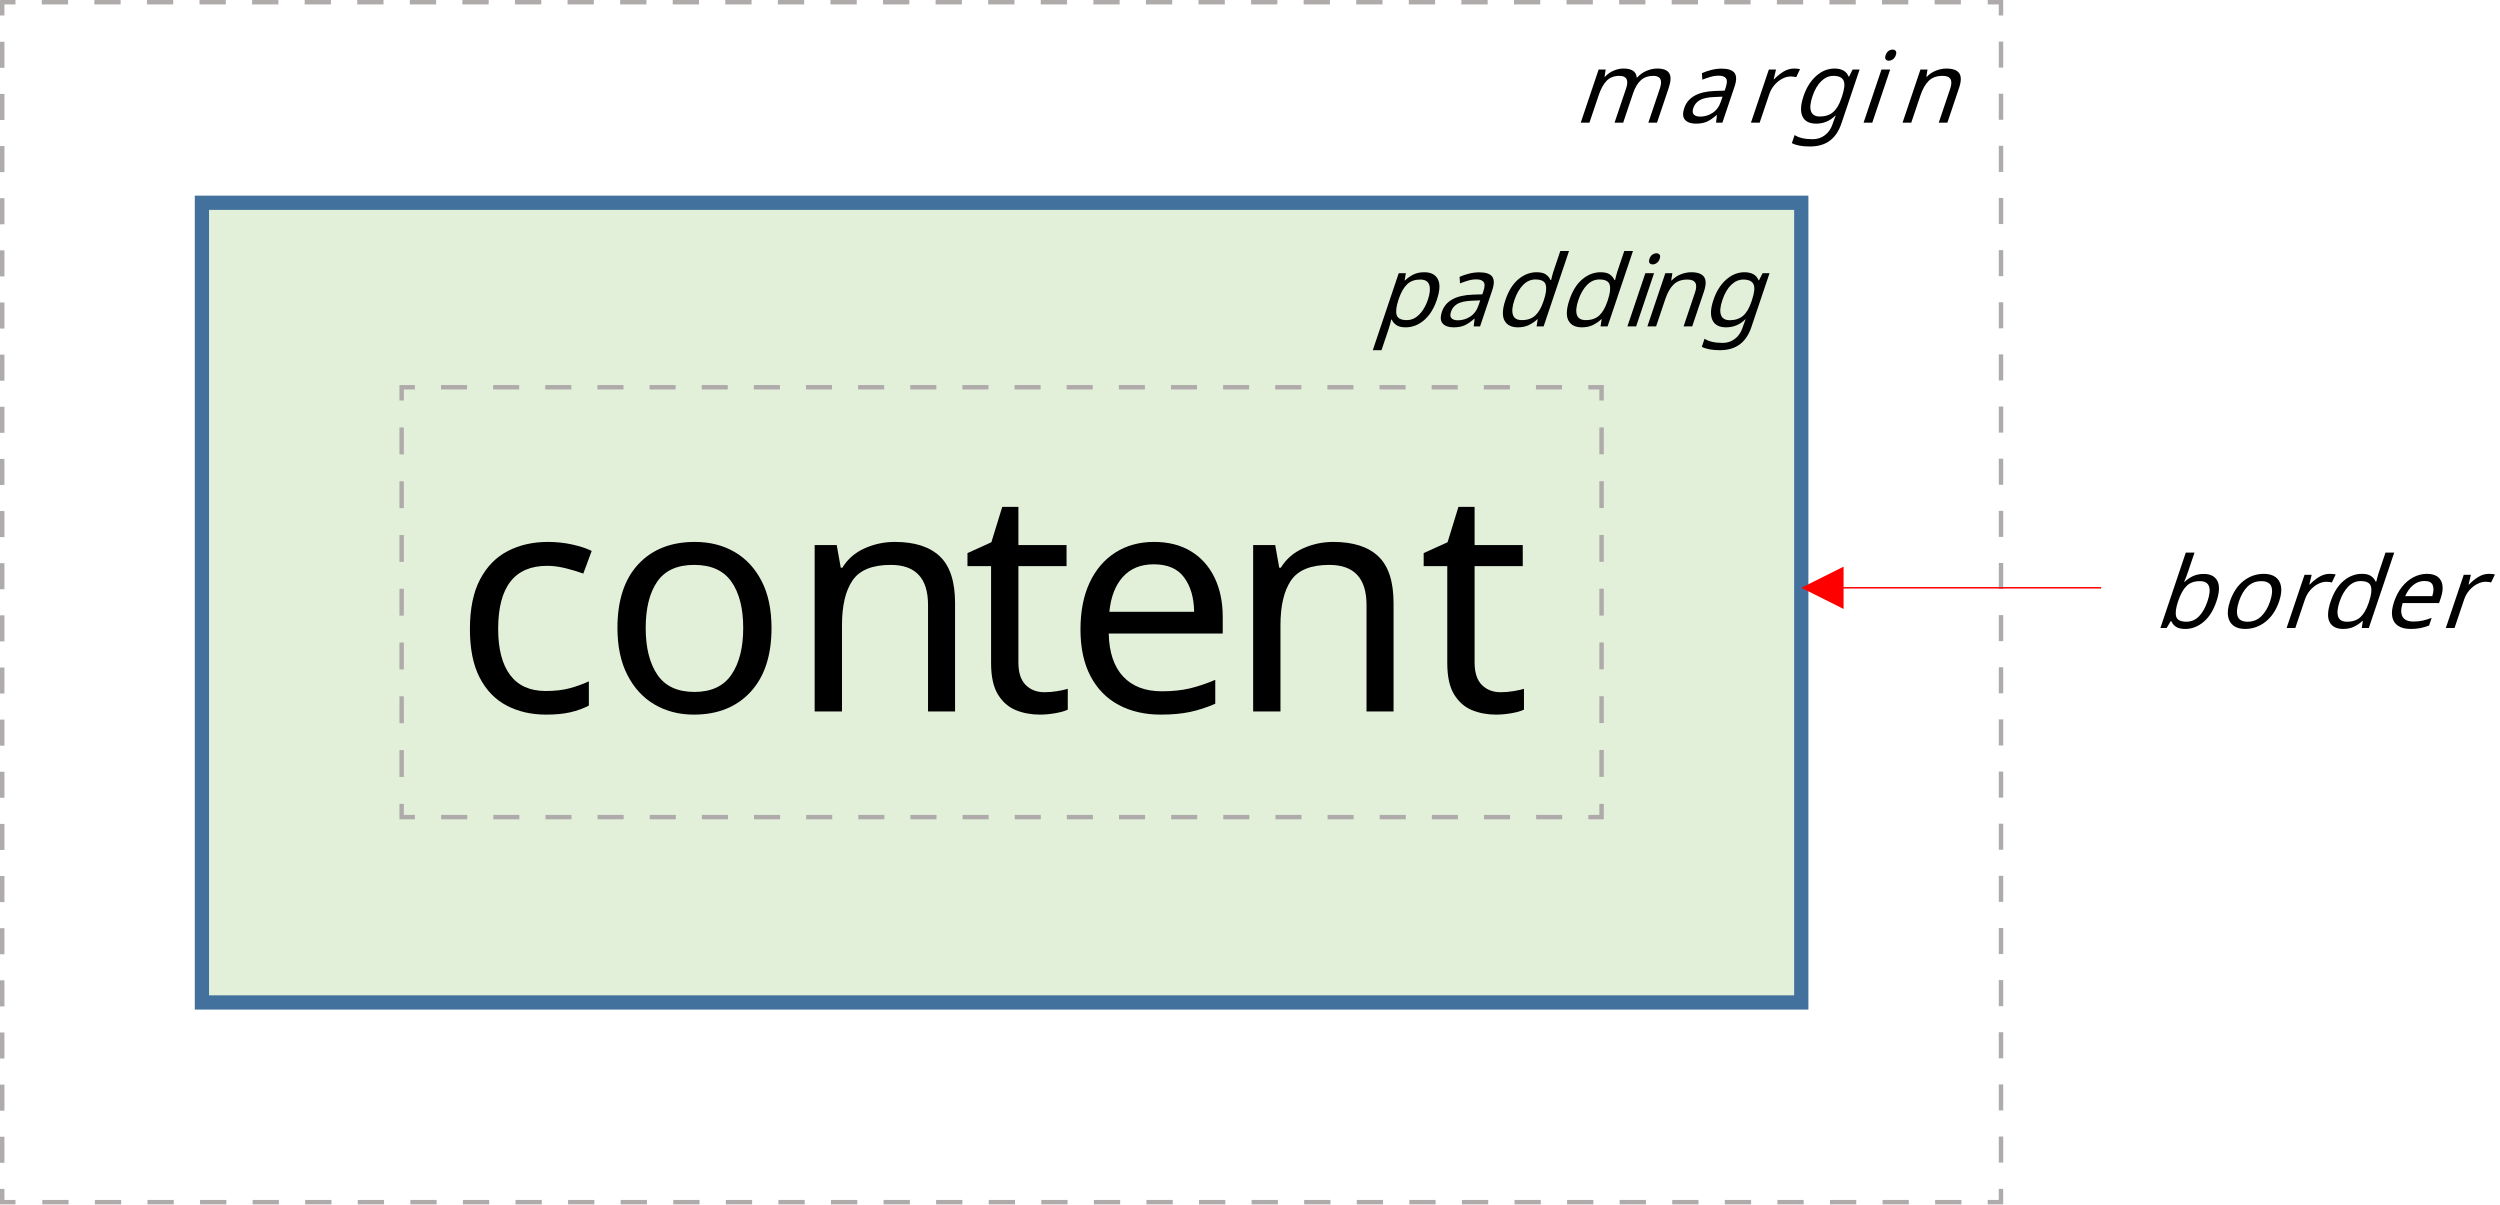
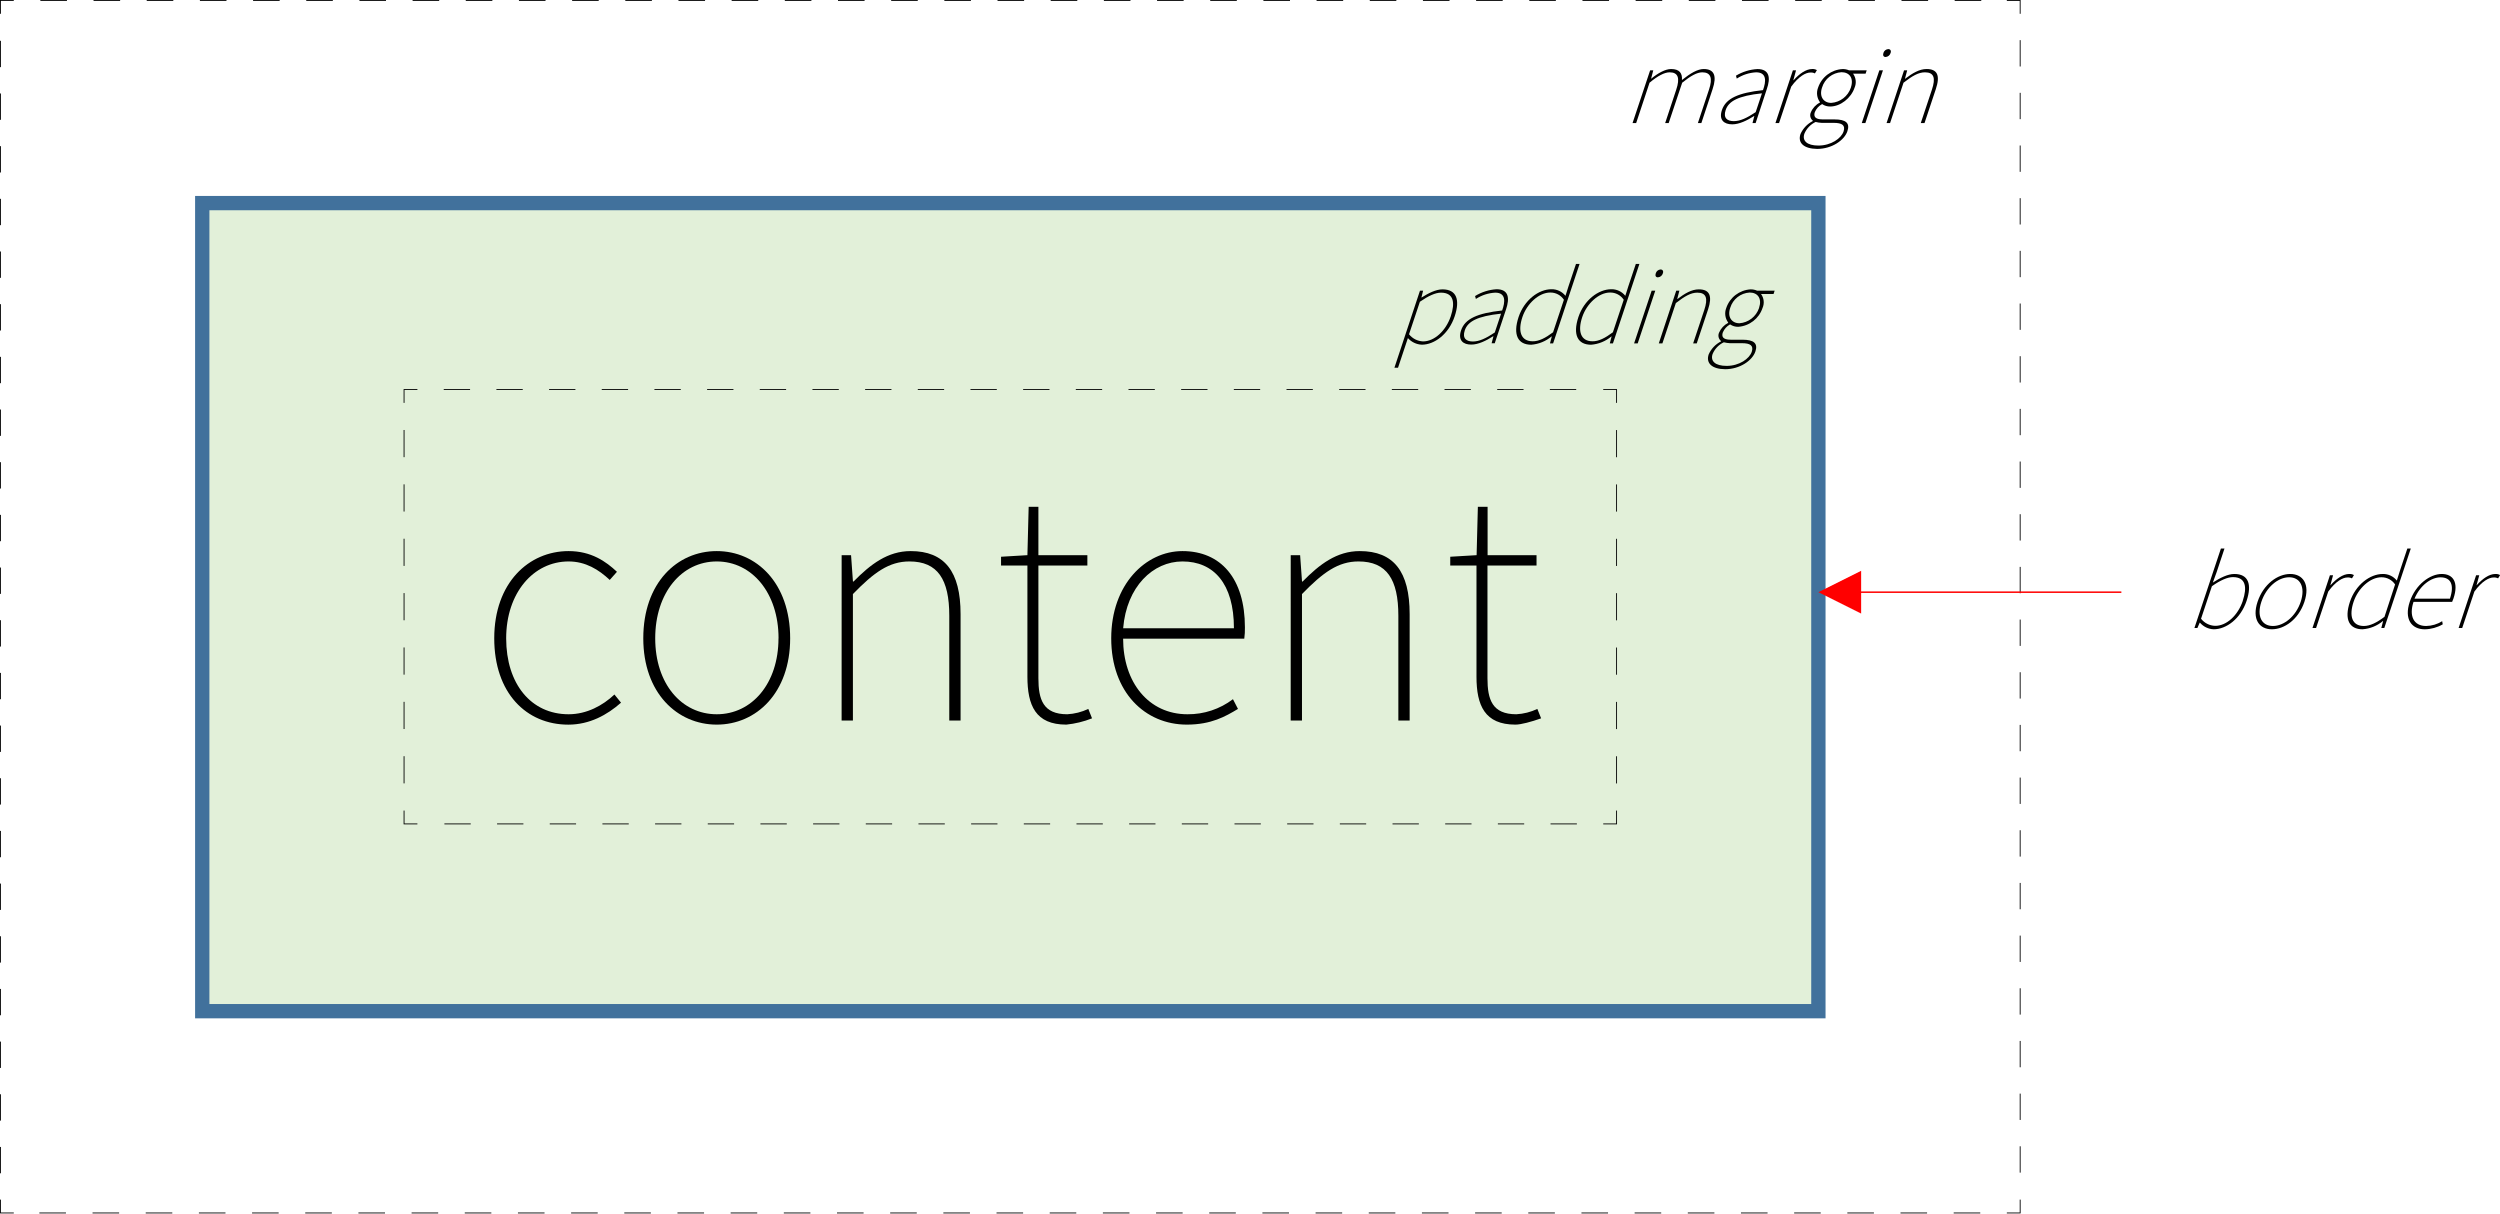
- <svg xmlns="http://www.w3.org/2000/svg" id="图层_1" data-name="图层 1" viewBox="0 0 800.71 385.74">
+ <svg xmlns="http://www.w3.org/2000/svg" id="图层_1" data-name="图层 1" viewBox="0 0 796.42 386.55">
  <defs>
-     <style>.cls-1,.cls-2,.cls-28,.cls-3,.cls-5,.cls-6,.cls-7,.cls-8{fill:none;}.cls-1,.cls-2,.cls-3,.cls-6,.cls-7,.cls-8{stroke:#afabab;stroke-width:1.42px;}.cls-1,.cls-2,.cls-28,.cls-3,.cls-5{stroke-miterlimit:8;}.cls-2{stroke-dasharray:8.42 8.42;}.cls-3{stroke-dasharray:8.35 8.35;}.cls-4{fill:#e2f0d9;}.cls-29,.cls-4{fill-rule:evenodd;}.cls-5{stroke:#41719c;stroke-width:4.56px;}.cls-6,.cls-7,.cls-8{stroke-miterlimit:10;}.cls-7{stroke-dasharray:8.35 8.35;}.cls-8{stroke-dasharray:8.61 8.61;}.cls-9{font-size:99.47px;}.cls-13,.cls-17,.cls-23,.cls-9{font-family:SourceHanSansCN-ExtraLight-GBpc-EUC-H, Source Han Sans CN;}.cls-10{letter-spacing:-0.02em;}.cls-11{letter-spacing:-0.01em;}.cls-12{letter-spacing:0em;}.cls-13,.cls-17,.cls-23{font-size:33.43px;}.cls-14{letter-spacing:0.01em;}.cls-15{letter-spacing:0.03em;}.cls-16{letter-spacing:0.03em;}.cls-17{letter-spacing:0.15em;}.cls-18{letter-spacing:0.15em;}.cls-19{letter-spacing:0.13em;}.cls-20{letter-spacing:0.14em;}.cls-21{letter-spacing:0.15em;}.cls-22{letter-spacing:0em;}.cls-23{letter-spacing:0.05em;}.cls-24{letter-spacing:0.05em;}.cls-25{letter-spacing:0.04em;}.cls-26{letter-spacing:0.05em;}.cls-27{letter-spacing:0em;}.cls-28{stroke:red;stroke-width:0.48px;}.cls-29{fill:red;}</style>
+     <style>.cls-1,.cls-2,.cls-3,.cls-5,.cls-6,.cls-7,.cls-8,.cls-9{fill:none;}.cls-1,.cls-2,.cls-3,.cls-6,.cls-7,.cls-8{stroke:#000;stroke-width:0.28px;}.cls-1,.cls-2,.cls-3,.cls-5,.cls-9{stroke-miterlimit:8;}.cls-2{stroke-dasharray:8.47 8.47;}.cls-3{stroke-dasharray:8.39 8.39;}.cls-4{fill:#e2f0d9;}.cls-10,.cls-4{fill-rule:evenodd;}.cls-5{stroke:#41719c;stroke-width:4.56px;}.cls-6,.cls-7,.cls-8{stroke-miterlimit:10;}.cls-7{stroke-dasharray:8.39 8.39;}.cls-8{stroke-dasharray:8.66 8.66;}.cls-9{stroke:red;stroke-width:0.48px;}.cls-10{fill:red;}</style>
  </defs>
-   <polyline class="cls-1" points="0.71 4.96 0.71 0.71 4.96 0.71" />
-   <line class="cls-2" x1="13.38" y1="0.71" x2="632.42" y2="0.71" />
-   <polyline class="cls-1" points="636.63 0.71 640.88 0.71 640.88 4.96" />
-   <line class="cls-3" x1="640.89" y1="13.31" x2="640.89" y2="376.6" />
-   <polyline class="cls-1" points="640.88 380.78 640.88 385.03 636.63 385.03" />
-   <line class="cls-2" x1="628.21" y1="385.03" x2="9.17" y2="385.03" />
-   <polyline class="cls-1" points="4.96 385.03 0.71 385.03 0.71 380.78" />
-   <line class="cls-3" x1="0.71" y1="372.43" x2="0.71" y2="9.14" />
-   <polygon class="cls-4" points="64.67 64.94 576.92 64.94 576.92 321.07 64.67 321.07 64.67 64.94 64.67 64.94" />
-   <polygon class="cls-5" points="64.67 64.94 576.92 64.94 576.92 321.07 64.67 321.07 64.67 64.94 64.67 64.94" />
-   <polyline class="cls-6" points="128.64 128.28 128.64 124.03 132.89 124.03" />
-   <line class="cls-7" x1="141.24" y1="124.03" x2="504.53" y2="124.03" />
-   <polyline class="cls-6" points="508.71 124.03 512.96 124.03 512.96 128.28" />
-   <line class="cls-8" x1="512.96" y1="136.89" x2="512.96" y2="253.15" />
-   <polyline class="cls-6" points="512.96 257.46 512.96 261.71 508.71 261.71" />
-   <line class="cls-7" x1="500.35" y1="261.71" x2="137.06" y2="261.71" />
-   <polyline class="cls-6" points="132.89 261.71 128.64 261.71 128.64 257.46" />
-   <line class="cls-8" x1="128.64" y1="248.85" x2="128.64" y2="132.59" />
-   <text class="cls-9" transform="translate(145.04 227.88)">
-     <tspan class="cls-10">c</tspan>
-     <tspan x="47.25" y="0">on</tspan>
-     <tspan class="cls-11" x="163.23" y="0">t</tspan>
-     <tspan class="cls-12" x="195.55" y="0">e</tspan>
-     <tspan x="247.87" y="0">nt</tspan>
-   </text>
-   <text class="cls-13" transform="matrix(0.95, 0, -0.32, 0.95, 439.55, 104.53)">
-     <tspan class="cls-14">p</tspan>
-     <tspan class="cls-15" x="20.26" y="0">addi</tspan>
-     <tspan class="cls-16" x="89.88" y="0">n</tspan>
-     <tspan x="110.14" y="0">g</tspan>
-   </text>
-   <text class="cls-17" transform="matrix(0.95, 0, -0.32, 0.95, 503.58, 39.29)">m<tspan class="cls-18" x="34.56" y="0">a</tspan>
-     <tspan class="cls-19" x="57.39" y="0">r</tspan>
-     <tspan class="cls-20" x="73.1" y="0">g</tspan>
-     <tspan class="cls-21" x="95.36" y="0">i</tspan>
-     <tspan class="cls-22" x="108.5" y="0">n</tspan>
-   </text>
-   <text class="cls-23" transform="matrix(0.95, 0, -0.32, 0.95, 689.24, 201.13)">b<tspan class="cls-24" x="21.43" y="0">o</tspan>
-     <tspan class="cls-25" x="42.55" y="0">r</tspan>
-     <tspan class="cls-24" x="55.39" y="0">d</tspan>
-     <tspan class="cls-26" x="76.81" y="0">e</tspan>
-     <tspan class="cls-27" x="96.23" y="0">r</tspan>
-   </text>
-   <line class="cls-28" x1="672.96" y1="188.26" x2="588.21" y2="188.26" />
-   <polygon class="cls-29" points="590.47 181.49 576.92 188.26 590.47 195.04 590.47 181.49 590.47 181.49" />
+   <polyline class="cls-1" points="0.14 4.39 0.14 0.14 4.39 0.14" />
+   <line class="cls-2" x1="12.86" y1="0.14" x2="635.08" y2="0.14" />
+   <polyline class="cls-1" points="639.31 0.14 643.56 0.14 643.56 4.39" />
+   <line class="cls-3" x1="643.56" y1="12.79" x2="643.56" y2="377.96" />
+   <polyline class="cls-1" points="643.56 382.16 643.56 386.41 639.31 386.41" />
+   <line class="cls-2" x1="630.85" y1="386.41" x2="8.63" y2="386.41" />
+   <polyline class="cls-1" points="4.39 386.41 0.14 386.41 0.14 382.16" />
+   <line class="cls-3" x1="0.14" y1="373.77" x2="0.14" y2="8.59" />
+   <polygon class="cls-4" points="64.43 64.7 579.28 64.7 579.28 322.13 64.43 322.13 64.43 64.7 64.43 64.7" />
+   <polygon class="cls-5" points="64.43 64.7 579.28 64.7 579.28 322.13 64.43 322.13 64.43 64.7 64.43 64.7" />
+   <polyline class="cls-6" points="128.72 128.34 128.72 124.09 132.97 124.09" />
+   <line class="cls-7" x1="141.36" y1="124.09" x2="506.54" y2="124.09" />
+   <polyline class="cls-6" points="510.74 124.09 514.99 124.09 514.99 128.34" />
+   <line class="cls-8" x1="514.99" y1="137" x2="514.99" y2="253.89" />
+   <polyline class="cls-6" points="514.99 258.22 514.99 262.47 510.74 262.47" />
+   <line class="cls-7" x1="502.34" y1="262.47" x2="137.17" y2="262.47" />
+   <polyline class="cls-6" points="132.97 262.47 128.72 262.47 128.72 258.22" />
+   <line class="cls-8" x1="128.72" y1="249.56" x2="128.72" y2="132.67" />
+   <path d="M157.45,203.35c0-17.7,11-27.79,23.69-27.79,7.2,0,11.9,3.3,15.4,6.6l-2.3,2.59c-3.5-3.3-7.7-5.89-13.1-5.89-11.19,0-19.89,10-19.89,24.49s7.9,24.19,19.89,24.19c5.8,0,10.9-2.8,14.6-6.29l2.1,2.6c-4.4,3.89-10,7-16.8,7C167.65,230.84,157.45,220.75,157.45,203.35Z" />
+   <path d="M204.93,203.35c0-17.7,10.8-27.79,23.4-27.79s23.39,10.09,23.39,27.79c0,17.4-10.79,27.49-23.39,27.49S204.93,220.75,204.93,203.35Zm43.09,0c0-14.5-8.49-24.49-19.69-24.49s-19.6,10-19.6,24.49,8.4,24.19,19.6,24.19S248,217.75,248,203.35Z" />
+   <path d="M268.12,176.86h3l.6,8.39h.2c5.4-5.49,10.89-9.69,18.19-9.69,10.8,0,15.9,6.5,15.9,20.09v33.89h-3.6V196.15c0-11.6-3.7-17.29-12.7-17.29-6.5,0-11.3,3.5-18,10.39v40.29h-3.6Z" />
+   <path d="M327.3,215.55V180.16h-8.4v-2.8l8.4-.5.4-15.4h3.1v15.4h15.6v3.3H330.8v35.89c0,6.8,1.5,11.49,9.2,11.49a17.92,17.92,0,0,0,6.7-1.7l1.19,3a30.65,30.65,0,0,1-8.19,2C329.9,230.84,327.3,224.74,327.3,215.55Z" />
+   <path d="M354,203.35c0-17.2,11-27.79,22.7-27.79,12.19,0,19.89,8.69,19.89,24.29a23.61,23.61,0,0,1-.2,3.6H357.79c0,13.9,8.1,24.09,20.5,24.09a23.55,23.55,0,0,0,14.49-4.8l1.6,3.1c-4,2.4-8.5,5-16.29,5C364.79,230.84,354,220.55,354,203.35Zm39.09-3.2c0-14.3-6.5-21.29-16.39-21.29-9.4,0-17.8,8-18.9,21.29Z" />
+   <path d="M411.18,176.86h3l.6,8.39h.2c5.39-5.49,10.89-9.69,18.19-9.69,10.8,0,15.9,6.5,15.9,20.09v33.89h-3.6V196.15c0-11.6-3.7-17.29-12.7-17.29-6.5,0-11.3,3.5-18,10.39v40.29h-3.6Z" />
+   <path d="M470.36,215.55V180.16H462v-2.8l8.4-.5.4-15.4h3.1v15.4h15.59v3.3H473.86v35.89c0,6.8,1.5,11.49,9.2,11.49a17.87,17.87,0,0,0,6.69-1.7l1.2,3c-3.1,1.1-6.39,2-8.19,2C473,230.84,470.36,224.74,470.36,215.55Z" />
+   <path d="M452.36,92.59h1l-.54,2.17h.07c2.09-1.31,4.52-2.58,6.63-2.58,4.56,0,5.63,3.38,3.9,8.57-1.9,5.71-6.46,9.06-10.48,9.06a6.32,6.32,0,0,1-4.43-2.11l-1.05,3.16-2.09,6.28h-1.15Zm9.81,8.16c1.42-4.27,1-7.52-3.14-7.52-1.72,0-3.95,1-6.7,2.9l-3.46,10.36a6,6,0,0,0,4.48,2.27C456.92,108.76,460.6,105.44,462.17,100.75Z" />
+   <path d="M465.45,105.25c1.24-3.73,5.24-5.48,13.08-6.34,1-2.71,1.28-5.68-2.19-5.68a12.55,12.55,0,0,0-6.17,2l-.26-.92a14.74,14.74,0,0,1,6.84-2.17c3.95,0,4.19,2.93,3.05,6.34l-3.62,10.87h-1l.59-2.23h-.1c-2.19,1.4-4.71,2.65-6.94,2.65C466.16,109.81,464.38,108.44,465.45,105.25Zm10.74.67,2-6c-7.57.8-10.62,2.49-11.56,5.33-.86,2.58.54,3.54,2.58,3.54S473.36,107.8,476.19,105.92Z" />
+   <path d="M483.77,101c1.81-5.42,6.4-8.86,10.48-8.86a5.55,5.55,0,0,1,4.46,2.1l1-3.15,2.35-7h1.14l-8.43,25.31h-1l.59-2.23h-.07a11.42,11.42,0,0,1-6.49,2.65C483.59,109.81,481.88,106.72,483.77,101Zm11,4.81,3.44-10.32a5.12,5.12,0,0,0-4.36-2.3c-3.54,0-7.41,3.48-8.86,7.81-1.53,4.59-.46,7.72,3.27,7.72C490.19,108.76,492.3,107.7,494.76,105.85Z" />
+   <path d="M502.83,101c1.81-5.42,6.4-8.86,10.48-8.86a5.55,5.55,0,0,1,4.46,2.1l1-3.15,2.35-7h1.14l-8.43,25.31h-1l.58-2.23h-.06a11.42,11.42,0,0,1-6.49,2.65C502.65,109.81,500.94,106.72,502.83,101Zm11,4.81,3.44-10.32a5.12,5.12,0,0,0-4.37-2.3c-3.53,0-7.4,3.48-8.85,7.81-1.53,4.59-.46,7.72,3.26,7.72C509.25,108.76,511.35,107.7,513.82,105.85Z" />
+   <path d="M526.17,92.59h1.15l-5.6,16.8h-1.15Zm1.31-5.54A1.72,1.72,0,0,1,529,85.84c.64,0,1,.51.74,1.21a1.75,1.75,0,0,1-1.58,1.3C527.52,88.35,527.2,87.88,527.48,87.05Z" />
+   <path d="M534,92.59h1l-.7,2.68h.06c2.31-1.75,4.51-3.09,6.84-3.09,3.44,0,4.37,2.07,2.93,6.41l-3.6,10.8h-1.15l3.55-10.64c1.23-3.7.66-5.52-2.21-5.52-2.08,0-4,1.12-6.85,3.32l-4.28,12.84h-1.15Z" />
+   <path d="M544.33,112.9a8.53,8.53,0,0,1,3.93-4.14l0-.13a2.22,2.22,0,0,1-.61-2.68,6.25,6.25,0,0,1,2.88-3.09l0-.13a4.83,4.83,0,0,1-.6-4.62,8.73,8.73,0,0,1,7.75-5.93,5,5,0,0,1,2.06.41h5.61l-.35,1.06h-4a4.48,4.48,0,0,1,.49,4.46,8.8,8.8,0,0,1-7.76,6,4.43,4.43,0,0,1-2.58-.77,5.17,5.17,0,0,0-2.31,2.55c-.43,1.28-.08,2.33,2.5,2.33h3.73c3.7,0,5,1.18,4.14,3.76-.95,2.84-4.91,5.64-9.63,5.64C545.38,117.58,543.39,115.7,544.33,112.9Zm13.72-.83c.66-2-.48-2.74-3.13-2.74h-3.83a9.69,9.69,0,0,1-1.94-.29,7.24,7.24,0,0,0-3.58,3.76c-.74,2.23.82,3.76,4.48,3.76C554.07,116.56,557.32,114.27,558.05,112.07Zm2.33-14c1-3-.44-4.88-3-4.88a6.88,6.88,0,0,0-6.19,4.88c-1,2.9.5,4.91,2.92,4.91A7.14,7.14,0,0,0,560.38,98.11Z" />
+   <path d="M525.68,22.4h1l-.7,2.68H526c2.11-1.75,4.51-3.09,6.35-3.09,2.75,0,3.62,1.4,3.46,3.5,2.7-2.16,5-3.5,6.94-3.5,3.28,0,4.28,2.07,2.83,6.4L542,39.2h-1.11l3.54-10.65c1.24-3.69.57-5.51-2.14-5.51-1.66,0-3.69,1.11-6.4,3.31L531.59,39.2h-1.12L534,28.55c1.24-3.69.6-5.51-2.11-5.51-1.63,0-3.75,1.11-6.4,3.31L521.23,39.2h-1.15Z" />
+   <path d="M548.55,35.06c1.25-3.73,5.24-5.49,13.08-6.35,1-2.71,1.29-5.67-2.19-5.67a12.48,12.48,0,0,0-6.16,2l-.26-.93A14.82,14.82,0,0,1,559.86,22c3.95,0,4.19,2.93,3,6.34L559.29,39.2h-1l.58-2.23h-.09c-2.19,1.4-4.71,2.64-6.94,2.64C549.26,39.61,547.49,38.24,548.55,35.06Zm10.75.67,2-6c-7.56.8-10.61,2.49-11.56,5.32-.86,2.59.55,3.54,2.59,3.54S556.47,37.61,559.3,35.73Z" />
+   <path d="M571.16,22.4h1l-.86,3.16h.06c1.8-2,3.93-3.57,5.94-3.57a2.68,2.68,0,0,1,1.51.35l-.64,1.05a2.69,2.69,0,0,0-1.4-.29c-1.5,0-3.74,1.18-6.15,4.5l-3.87,11.6h-1.15Z" />
+   <path d="M573.57,42.71a8.63,8.63,0,0,1,3.93-4.15l0-.13a2.2,2.2,0,0,1-.61-2.67,6.17,6.17,0,0,1,2.88-3.09l0-.13a4.87,4.87,0,0,1-.59-4.62A8.71,8.71,0,0,1,587,22a4.9,4.9,0,0,1,2.06.41h5.61l-.35,1.05h-4a4.52,4.52,0,0,1,.49,4.47c-1.12,3.34-4.51,6-7.76,6a4.38,4.38,0,0,1-2.58-.77,5.1,5.1,0,0,0-2.32,2.55c-.42,1.28-.07,2.33,2.51,2.33h3.73c3.7,0,5,1.18,4.13,3.76-.94,2.84-4.91,5.64-9.63,5.64C574.62,47.39,572.64,45.51,573.57,42.71Zm13.73-.83c.66-2-.49-2.74-3.13-2.74h-3.83a9.69,9.69,0,0,1-1.94-.29,7.27,7.27,0,0,0-3.59,3.76c-.74,2.23.82,3.76,4.49,3.76C583.32,46.37,586.57,44.08,587.3,41.88Zm2.33-14c1-3-.45-4.88-3-4.88a6.88,6.88,0,0,0-6.18,4.88c-1,2.9.5,4.9,2.92,4.9A7.14,7.14,0,0,0,589.63,27.92Z" />
+   <path d="M598.7,22.4h1.15l-5.6,16.8H593.1ZM600,16.85a1.72,1.72,0,0,1,1.55-1.21c.63,0,1,.51.74,1.21a1.78,1.78,0,0,1-1.58,1.31C600.05,18.16,599.73,17.68,600,16.85Z" />
+   <path d="M606.57,22.4h1l-.71,2.68h.07c2.3-1.75,4.5-3.09,6.83-3.09,3.44,0,4.38,2.07,2.93,6.4l-3.6,10.81H611.9l3.55-10.65c1.24-3.69.66-5.51-2.21-5.51-2.07,0-4,1.11-6.84,3.31L602.12,39.2H601Z" />
+   <path d="M700.84,198.37h-.09l-.73,1.69h-.95l8.44-25.31h1.14l-2.48,7.46-1.23,3.38c2.25-1.47,4.74-2.74,6.85-2.74,4.56,0,5.63,3.38,3.9,8.57-1.91,5.71-6.46,9.05-10.48,9.05A6.06,6.06,0,0,1,700.84,198.37Zm13.64-7c1.42-4.27,1-7.52-3.14-7.52-1.72,0-4,1-6.7,2.9l-3.46,10.36a5.91,5.91,0,0,0,4.48,2.26C709.23,199.42,712.91,196.11,714.48,191.42Z" />
+   <path d="M719.19,191.71c1.88-5.64,6.4-8.86,10.41-8.86s6.39,3.22,4.51,8.86-6.37,8.76-10.38,8.76S717.34,197.25,719.19,191.71Zm13.74,0c1.54-4.62-.11-7.81-3.68-7.81s-7.31,3.19-8.85,7.81.11,7.71,3.68,7.71S731.4,196.3,732.93,191.71Z" />
+   <path d="M742.24,183.26h1l-.86,3.16h.06c1.8-2,3.94-3.57,5.94-3.57a2.68,2.68,0,0,1,1.51.35l-.63,1.05a2.73,2.73,0,0,0-1.41-.29c-1.5,0-3.74,1.18-6.15,4.5l-3.87,11.6h-1.15Z" />
+   <path d="M748.61,191.71c1.8-5.42,6.39-8.86,10.47-8.86a5.58,5.58,0,0,1,4.47,2.1l1-3.15,2.35-7.05H768l-8.44,25.31h-.95l.58-2.23h-.06a11.43,11.43,0,0,1-6.5,2.64C748.43,200.47,746.72,197.38,748.61,191.71Zm11,4.81L763,186.19a5.16,5.16,0,0,0-4.37-2.29c-3.54,0-7.41,3.47-8.85,7.81-1.53,4.59-.47,7.71,3.26,7.71C755,199.42,757.13,198.37,759.59,196.52Z" />
+   <path d="M767.67,191.71c1.82-5.48,6.46-8.86,10.19-8.86s5.41,2.77,3.76,7.74a10.68,10.68,0,0,1-.45,1.15h-12.3c-1.48,4.43,0,7.68,4,7.68a9.88,9.88,0,0,0,5.13-1.53l.18,1a11.89,11.89,0,0,1-5.72,1.59C768.19,200.47,765.84,197.19,767.67,191.71Zm12.8-1c1.52-4.56.19-6.79-3-6.79-3,0-6.52,2.55-8.28,6.79Z" />
+   <path d="M788.81,183.26h1l-.86,3.16H789c1.79-2,3.93-3.57,5.94-3.57a2.7,2.7,0,0,1,1.51.35l-.64,1.05a2.72,2.72,0,0,0-1.4-.29c-1.5,0-3.75,1.18-6.16,4.5l-3.87,11.6h-1.14Z" />
+   <line class="cls-9" x1="675.8" y1="188.65" x2="590.63" y2="188.65" />
+   <polygon class="cls-10" points="592.9 181.84 579.28 188.65 592.9 195.46 592.9 181.84 592.9 181.84" />
</svg>
